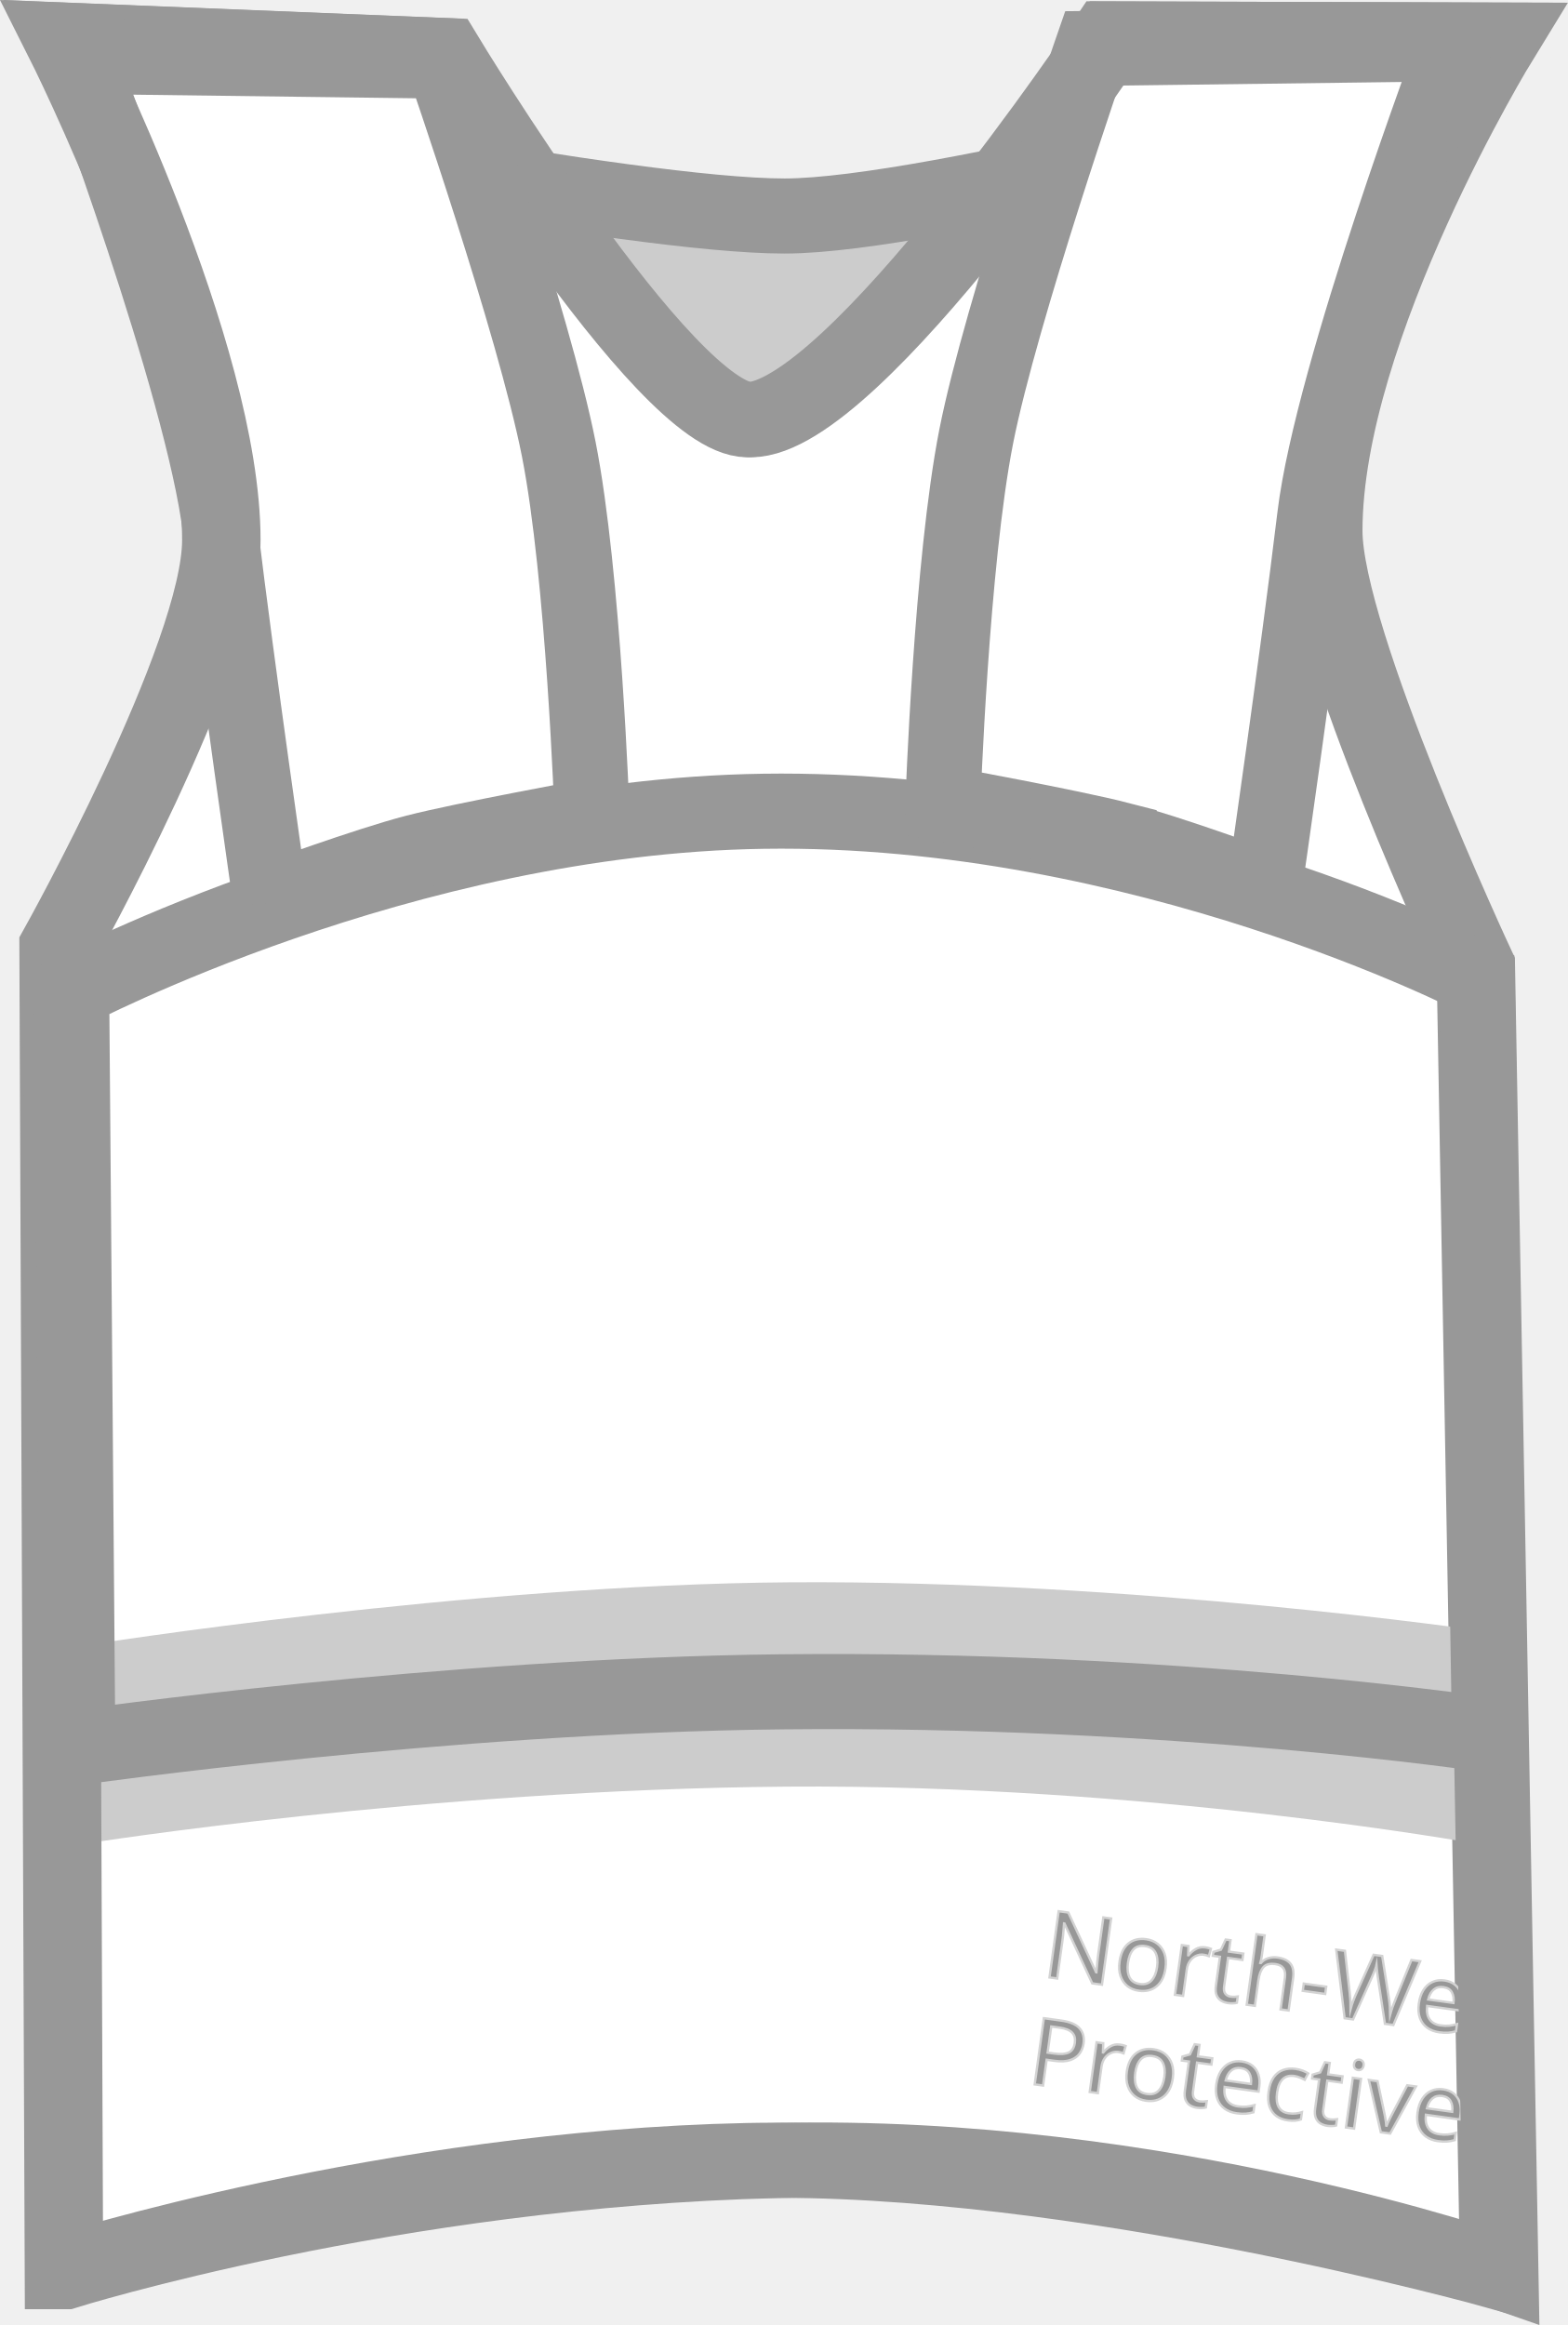
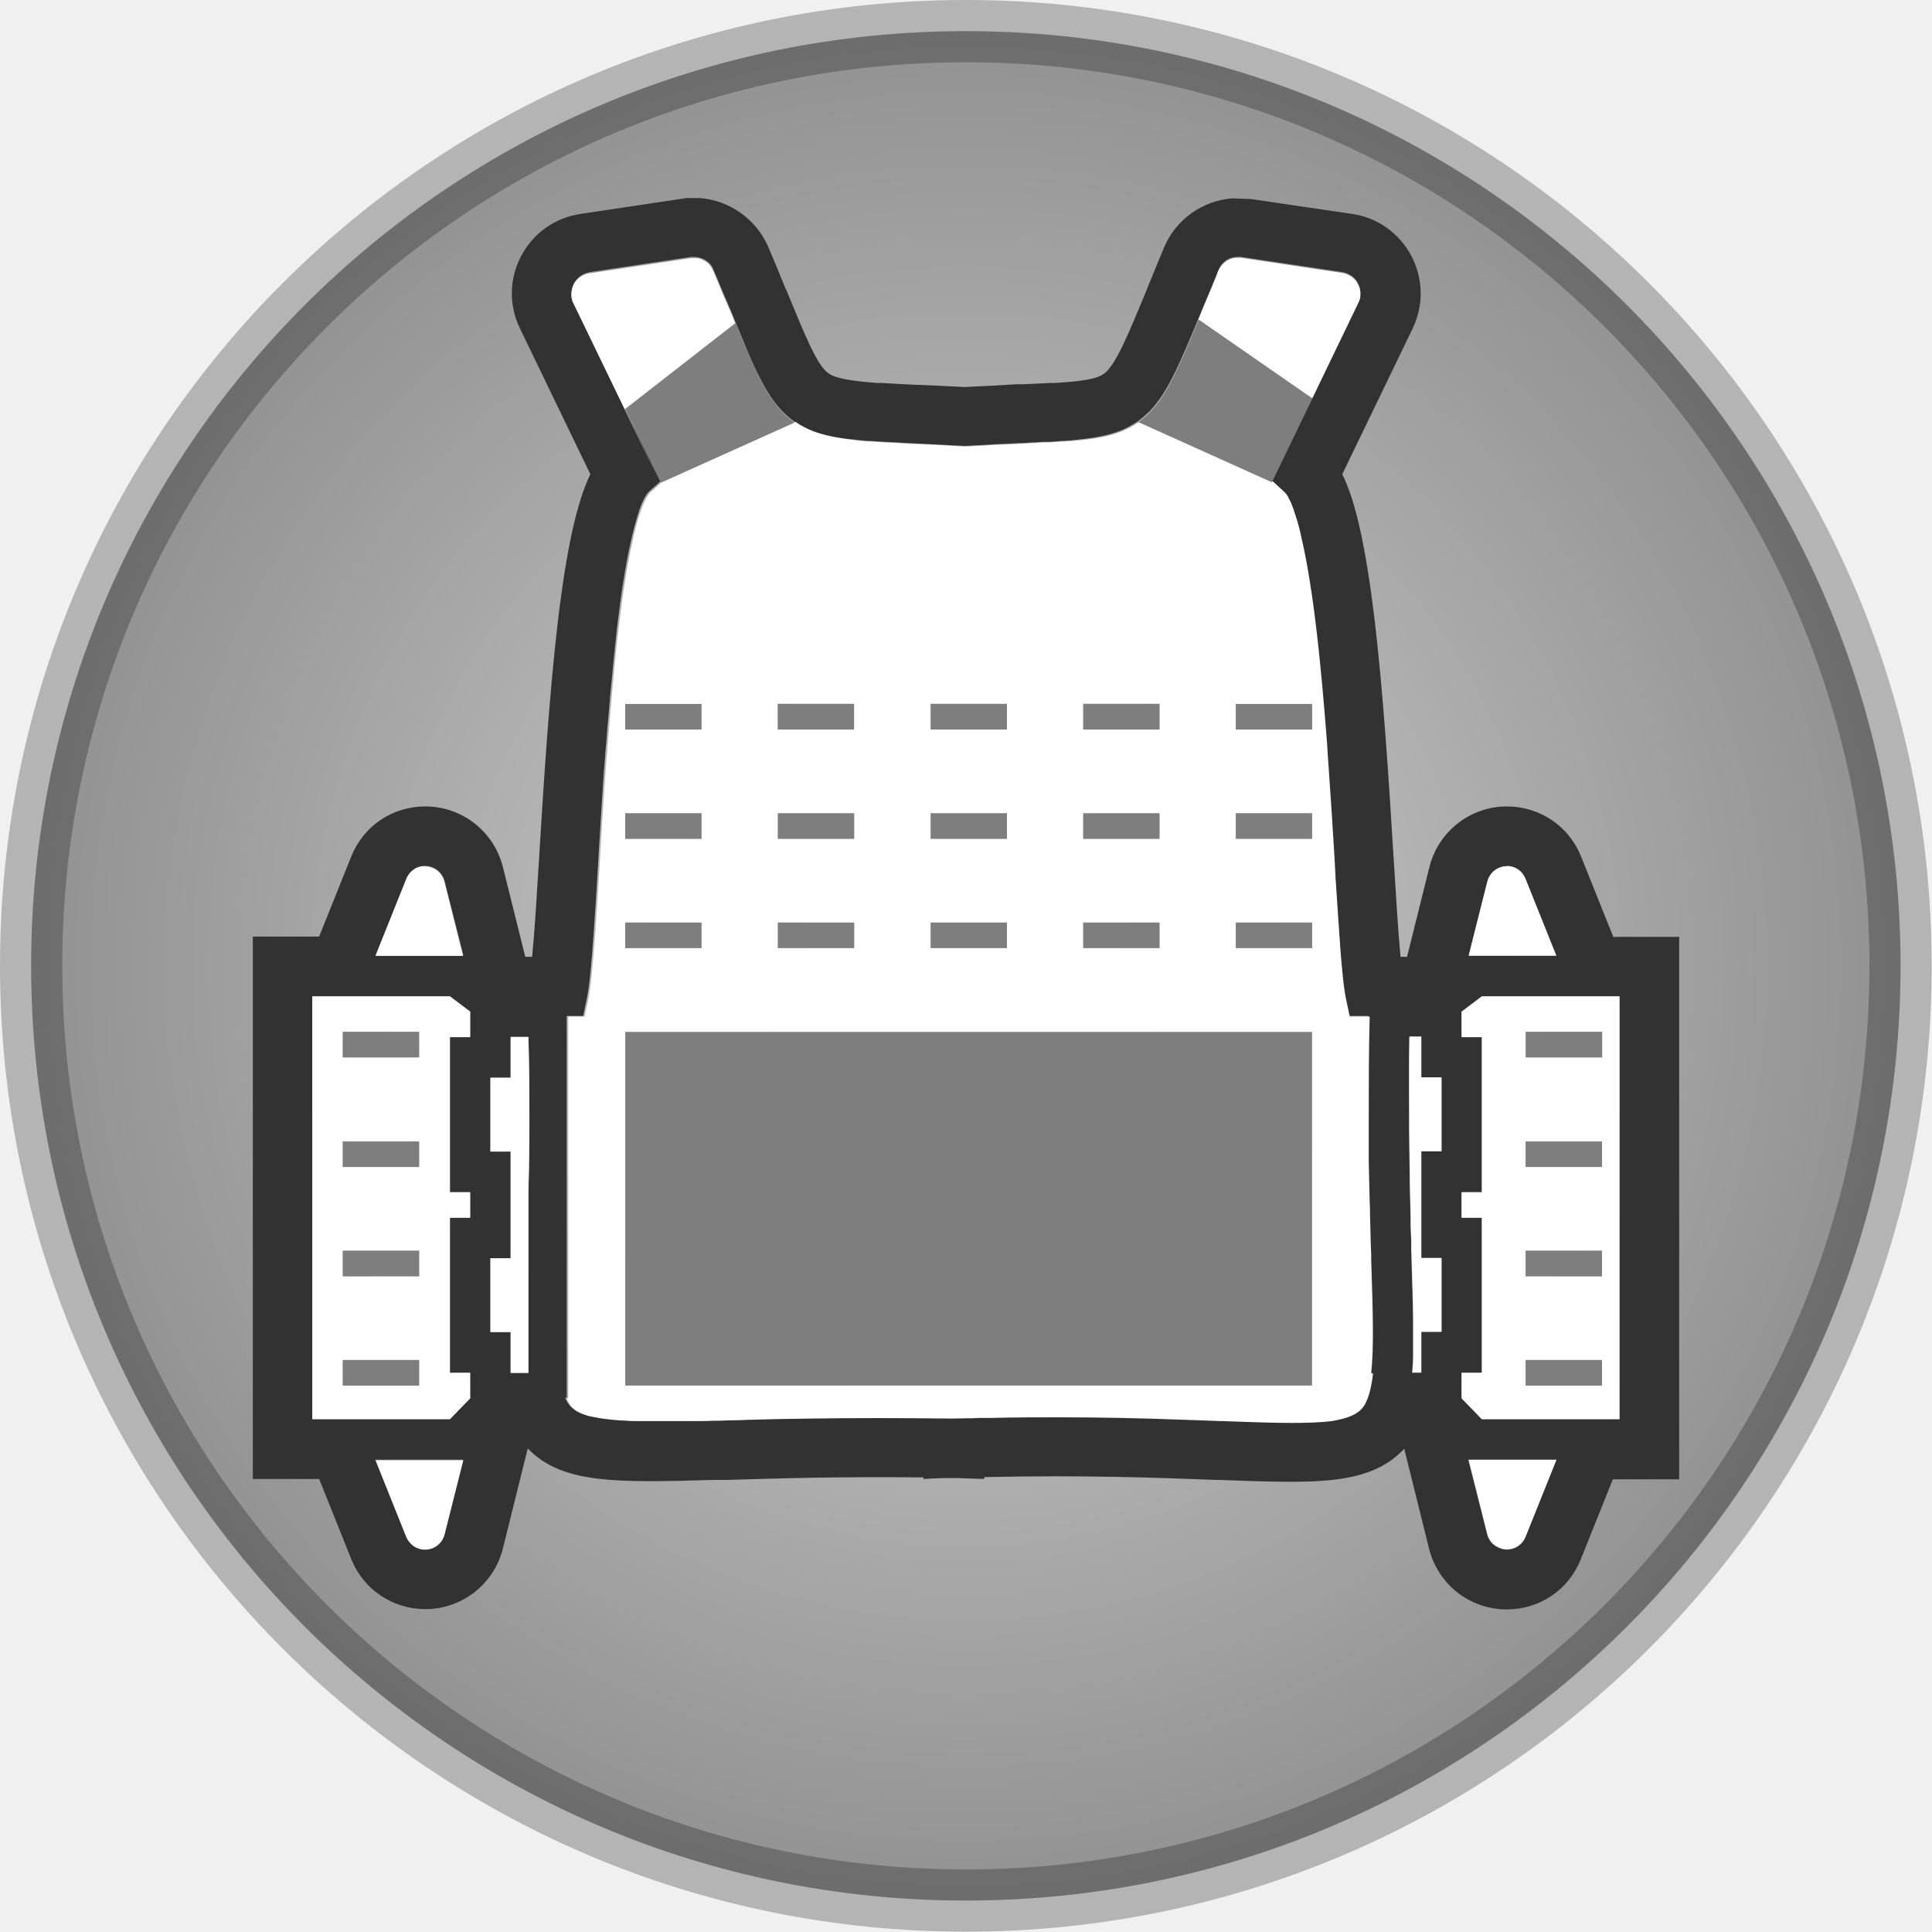
- <svg xmlns="http://www.w3.org/2000/svg" version="1.1" width="41.766" height="61.936" viewBox="0,0,41.766,61.936">
-   <g transform="translate(-219.2059,-149.2246)">
-     <g data-paper-data="{&quot;isPaintingLayer&quot;:true}" fill-rule="nonzero" stroke-linecap="butt" stroke-linejoin="miter" stroke-miterlimit="10" stroke-dasharray="" stroke-dashoffset="0" style="mix-blend-getMode: normal">
-       <path d="M223.331,175.699c0,0 5.427,-7.258 5.427,-12.087c0,-4.215 -4.933,-11.1 -4.933,-11.1c0,0 12.172,2.467 16.28,2.467c3.943,0 15.787,-3.207 15.787,-3.207c0,0 -4.193,7.724 -4.193,11.84c0,4.485 3.453,11.593 3.453,11.593z" fill="#cccccc" stroke="#989898" stroke-width="2" />
-       <path d="M220.864,209.739l-0.142,-35.285c0,0 4.335,-7.756 4.335,-10.841c0,-5.003 -4.193,-13.32 -4.193,-13.32l10.128,0.411c0,0 5.869,9.702 8.126,9.702c2.777,0 9.563,-10.145 9.563,-10.145l10.417,0.032c0,0 -4.687,7.634 -4.687,13.073c0,2.903 4.064,11.605 4.064,11.605l0.623,34.768c0,0 -11.204,-3.145 -19.98,-2.96c-9.578,0.202 -18.253,2.96 -18.253,2.96z" fill="#ffffff" stroke="#989898" stroke-width="2" />
-       <text transform="translate(246.924,201.8686) rotate(7.87529) scale(0.06233,0.06233)" font-size="40" xml:space="preserve" fill="#989898" fill-rule="nonzero" stroke="#d3d3d3" stroke-width="1" stroke-linecap="butt" stroke-linejoin="miter" stroke-miterlimit="10" stroke-dasharray="" stroke-dashoffset="0" font-family="Sans Serif" font-weight="normal" text-anchor="start" style="mix-blend-getMode: normal">
-         <tspan x="0" dy="0">North-We</tspan>
-         <tspan x="0" dy="46.15px">Protective</tspan>
-       </text>
-       <path d="M221.5,198.334v-5.282c0,0 10.167,-1.616 18.74,-1.676c9.168,-0.064 18.508,1.304 18.508,1.304l-0.248,5.654c0,0 -8.82,-1.589 -18.337,-1.515c-9.618,0.075 -18.663,1.515 -18.663,1.515z" fill="#cccccc" stroke="none" stroke-width="0" />
-       <path d="M220.954,209.739l-0.142,-35.285c0,0 4.335,-7.756 4.335,-10.841c0,-5.003 -4.193,-13.32 -4.193,-13.32l10.128,0.411c0,0 5.869,9.702 8.126,9.702c2.777,0 9.563,-10.145 9.563,-10.145l10.417,0.032c0,0 -4.687,7.634 -4.687,13.073c0,2.903 4.064,11.605 4.064,11.605l0.623,34.768c0,0 -9.08,-3.202 -19.271,-2.96c-10.289,0.244 -18.962,2.96 -18.962,2.96z" fill="none" stroke="#989898" stroke-width="2" />
-       <path d="M221.279,195.774l-0.164,-20.152c0,0 8.807,-4.644 18.425,-4.786c10.095,-0.149 19.016,4.456 19.016,4.456l0.329,20.152c0,0 -8.385,-1.262 -18.852,-1.151c-8.972,0.094 -18.754,1.482 -18.754,1.482z" fill="none" stroke="#989898" stroke-width="2" />
-       <path d="M226.411,173.201c0,0 -0.886,-6.131 -1.337,-9.877c-0.46,-3.826 -3.754,-12.596 -3.754,-12.596l9.685,0.124c0,0 2.426,6.997 3.085,10.334c0.665,3.368 0.888,9.78 0.888,9.78c0,0 -3.438,0.631 -4.696,0.955c-1.306,0.337 -3.871,1.279 -3.871,1.279z" fill="none" stroke="#989898" stroke-width="2" />
-       <path d="M249.02,171.583c-1.258,-0.325 -4.696,-0.955 -4.696,-0.955c0,0 0.223,-6.412 0.888,-9.78c0.659,-3.336 3.085,-10.334 3.085,-10.334l9.685,-0.124c0,0 -3.294,8.77 -3.754,12.596c-0.45,3.746 -1.337,9.877 -1.337,9.877c0,0 -2.565,-0.942 -3.871,-1.279z" data-paper-data="{&quot;index&quot;:null}" fill="none" stroke="#989898" stroke-width="2" />
-     </g>
+ <svg xmlns="http://www.w3.org/2000/svg" id="Layer_2" data-name="Layer 2" viewBox="0 0 62.05 62.05">
+   <defs>
+     <style>
+       .cls-1 {
+         fill: url(#radial-gradient);
+         stroke: url(#radial-gradient-2);
+         stroke-miterlimit: 10;
+         stroke-width: 2px;
+       }
+ 
+       .cls-2 {
+         fill: #323232;
+       }
+ 
+       .cls-2, .cls-3, .cls-4 {
+         stroke-width: 0px;
+       }
+ 
+       .cls-3 {
+         fill: #fff;
+       }
+ 
+       .cls-4 {
+         fill: #7e7e7e;
+       }
+     </style>
+     <radialGradient id="radial-gradient" cx="135.74" cy="-714.38" fx="135.74" fy="-714.38" r="30.02" gradientTransform="translate(-104.72 745.4)" gradientUnits="userSpaceOnUse">
+       <stop offset="0" stop-color="#b3b2b3" stop-opacity=".5" />
+       <stop offset="1" stop-color="#333" stop-opacity=".5" />
+     </radialGradient>
+     <radialGradient id="radial-gradient-2" cx="-185.02" cy="845.15" fx="-185.02" fy="845.15" r="31.02" gradientTransform="translate(759.47 -435.76) rotate(45)" gradientUnits="userSpaceOnUse">
+       <stop offset="0" stop-color="#000" stop-opacity=".25" />
+       <stop offset="1" stop-color="#000" stop-opacity=".25" />
+     </radialGradient>
+   </defs>
+   <circle class="cls-1" cx="31.02" cy="31.02" r="30.02" />
+   <g>
+     <rect class="cls-4" x="20.08" y="33.14" width="22.06" height="11.36" />
+     <path class="cls-2" d="M51.81,30.08l-1.03-2.57c-.39-.98-1.33-1.61-2.38-1.61-1.18,0-2.2.8-2.49,1.94l-.72,2.89h-.21c-.08-.85-.15-2.05-.23-3.31-.14-2.29-.32-5.13-.6-7.5-.28-2.32-.6-3.8-1.04-4.69l2.26-4.68c.36-.75.34-1.6-.04-2.33-.39-.73-1.08-1.23-1.91-1.35l-3.26-.48s-.03,0-.04,0l-.54-.02c-.95.07-1.81.67-2.19,1.57-.19.46-.37.88-.52,1.26l-.03.08c-.61,1.48-1.01,2.45-1.38,2.72-.25.19-.81.25-1.58.3h-.01s-.09,0-.15,0c-.25.01-.53.03-.83.04h-.21c-.49.03-1.05.06-1.69.09h0c-.55-.03-1.05-.05-1.49-.07h-.07c-.42-.02-.78-.04-1.1-.06h-.16c-.75-.06-1.31-.13-1.56-.31-.36-.25-.71-1.11-1.3-2.54l-.02-.05s-.02-.06-.04-.09l-.02-.04c-.16-.4-.35-.85-.56-1.35-.39-.89-1.25-1.49-2.2-1.56h-.45s-.07.02-.1.02l-3.27.49c-.82.12-1.52.61-1.91,1.35-.39.73-.4,1.59-.04,2.33l2.26,4.68c-.43.89-.76,2.37-1.04,4.7-.28,2.38-.46,5.23-.6,7.53v.02c-.08,1.29-.15,2.44-.23,3.25h-.22l-.72-2.89c-.29-1.14-1.31-1.94-2.49-1.94-1.06,0-1.99.63-2.38,1.61l-1.03,2.57h-2.13v17.42h2.13l1.03,2.57c.39.98,1.33,1.61,2.38,1.61,1.18,0,2.2-.8,2.49-1.94l.8-3.22s.01.01.02.02c1.1,1.12,2.83,1.08,5.96.99h.44c1.57-.05,3.68-.11,6.29-.08v.05s.61-.03.61-.03c.09,0,.18,0,.27,0h0c.15,0,.31,0,.46.01l.61.02v-.06c3.18-.07,5.62.02,7.43.09h.08c.84.03,1.63.06,2.31.06,1.6,0,2.76-.16,3.58-.97.03-.03.06-.06.09-.09,0,0,0,0,0,0l.8,3.22c.29,1.14,1.31,1.94,2.49,1.94,1.06,0,1.99-.63,2.38-1.61l1.03-2.57h2.13v-17.42h-2.13ZM45.32,39.85c0-.16-.01-.32-.02-.49,0-.08,0-.17,0-.25,0-.26-.01-.53-.02-.82,0-.24-.01-.49-.01-.74-.01-.76-.02-1.59-.02-2.49,0-.28,0-.56,0-.86,0-.29,0-.59.01-.9h.38v1.31h.65v2.37h-.65v3.43h.65v2.37h-.65v1.31h-.29c0-.08.01-.16.02-.24,0-.08,0-.17.01-.25,0-.06,0-.13,0-.19,0-.2,0-.4,0-.62,0-.02,0-.05,0-.07,0-.08,0-.16,0-.25,0-.59-.03-1.26-.05-2.02,0,0,0-.02,0-.03,0-.11,0-.22-.01-.33,0-.08,0-.16,0-.23ZM15.1,38.29v.82h-.65v4.98h.65v.82l-.65.67h-4.42v-13.58h4.42l.65.49v.82h-.65v4.98h.65ZM12.06,30.69l.99-2.47c.05-.12.13-.23.24-.3.03-.02.05-.03.08-.05.09-.04.18-.06.28-.06.3,0,.55.2.63.49l.6,2.38h-2.81ZM14.87,46.89l-.6,2.38c-.01.05-.03.11-.06.15-.03.06-.08.12-.13.17-.12.11-.27.17-.44.17-.13,0-.26-.04-.36-.11-.1-.07-.19-.17-.24-.3l-.99-2.47h2.81ZM15.75,42.79v-2.37h.65v-3.43h-.65v-2.37h.65v-1.31h.57c0,.31.02.62.02.92,0,.3,0,.59.01.87,0,1.18,0,2.25-.03,3.2,0,.02,0,.04,0,.06v5.74h-.57v-1.31h-.65ZM43.87,44.91s-.02.06-.04.09c-.01.03-.03.05-.04.08-.03.05-.06.09-.09.13-.02.02-.03.04-.05.05-.09.09-.22.17-.39.23-.11.04-.23.07-.37.1-.14.03-.3.04-.47.06-.77.06-1.85.02-3.24-.03-.02,0-.05,0-.07,0-.43-.02-.89-.03-1.39-.05-1.09-.04-2.35-.07-3.79-.07-.67,0-1.38,0-2.14.02-.13,0-.25,0-.38,0-.13,0-.26,0-.39.01-.17,0-.33,0-.5.01-1.71-.03-3.22-.03-4.53,0-.73.01-1.39.03-1.99.04-.24,0-.47.01-.7.02-.15,0-.29,0-.44.01-.16,0-.31,0-.46.01s-.29,0-.43,0c-.14,0-.28,0-.41,0-.13,0-.26,0-.39,0-.13,0-.25,0-.36,0-.12,0-.23,0-.34,0-.05,0-.11,0-.16,0-.16,0-.31-.01-.45-.02-.24-.02-.45-.04-.63-.07-.07-.01-.15-.03-.21-.04-.03,0-.07-.02-.1-.02-.06-.02-.12-.03-.18-.05-.03,0-.05-.02-.08-.03-.13-.05-.23-.12-.31-.19,0,0-.01,0-.02-.02-.04-.04-.07-.08-.1-.13-.03-.05-.06-.1-.08-.16h.05v-12.26h.53l.11-.52c.09-.41.16-1.18.23-2.18.05-.69.1-1.48.15-2.36.04-.71.09-1.48.14-2.27.02-.32.04-.63.07-.95.01-.16.02-.32.04-.48.02-.32.05-.64.08-.96.01-.16.03-.32.04-.48.07-.79.15-1.57.23-2.3.07-.56.13-1.04.2-1.46.04-.25.08-.49.12-.7.03-.14.05-.27.08-.4.12-.56.23-.94.32-1.21.02-.06.04-.11.06-.16.02-.05.04-.09.06-.13.07-.15.13-.23.17-.27,0,0,0,0,.01-.01l.37-.33-2.79-5.77s-.02-.05-.03-.07c-.02-.05-.03-.1-.03-.15-.01-.13.01-.26.08-.38.04-.07.09-.13.14-.18.08-.07.17-.12.27-.15.03,0,.05-.01.08-.02l3.27-.49s.06,0,.09,0c.2,0,.39.09.52.23.04.05.08.11.1.17.12.28.23.54.33.79.03.06.05.12.08.18.08.18.15.36.22.52.03.07.05.13.08.2.14.34.27.64.38.92.12.28.23.53.34.75s.22.42.33.6c.11.18.23.34.35.48.11.13.23.24.35.34.04.03.09.07.13.1.49.34,1.04.49,1.85.58.08,0,.17.02.26.03.09,0,.18.02.28.02.01,0,.02,0,.04,0,.21.01.43.03.67.04.12,0,.24.01.37.02s.26.01.4.02c.41.02.86.04,1.36.07.07,0,.14,0,.22.01h.07s0,0,0,0h0c.67-.04,1.26-.07,1.77-.09.12,0,.24-.01.36-.02.12,0,.23-.01.34-.02.05,0,.11,0,.16,0,.16,0,.31-.02.45-.03.01,0,.02,0,.04,0,.17-.01.33-.02.48-.04.58-.06,1.03-.15,1.42-.31.18-.08.34-.17.5-.28.02,0,.03-.02.04-.03.08-.06.16-.12.23-.19.04-.03.07-.07.11-.1.03-.04.07-.07.1-.11.51-.58.88-1.45,1.47-2.87.04-.09.07-.17.11-.27.08-.2.17-.4.26-.62.05-.11.09-.22.14-.34.02-.06.05-.12.07-.17.02-.06.05-.12.07-.18.07-.15.18-.27.33-.34.09-.04.18-.06.28-.06.03,0,.07,0,.1,0l3.27.49s.05,0,.08.02c.1.03.19.08.27.15.06.05.11.11.14.18.06.12.09.25.08.38,0,.05-.02.1-.03.15,0,.02-.02.05-.03.07l-1.48,3.07-.16.33-1.14,2.36.36.33s.02.02.03.03c.02.03.05.06.08.11,0,.01.02.03.02.04.02.03.03.06.05.1,0,.02.02.04.03.06.02.04.04.09.06.15.02.05.04.11.06.18.06.16.12.37.18.62.04.15.08.32.11.5.03.12.05.26.08.4.01.07.03.14.04.22.09.52.19,1.16.28,1.93.14,1.16.25,2.44.35,3.71.01.16.02.32.03.48.08,1.11.15,2.21.21,3.2.03.47.06.92.08,1.35.02.36.05.71.07,1.03,0,.11.02.21.02.31,0,.05,0,.1.01.15.06.79.13,1.4.2,1.76l.11.52h.64c-.03,1.18-.04,2.26-.03,3.24,0,.33,0,.65,0,.96,0,.15,0,.31,0,.46,0,.45.02.88.03,1.28,0,.14,0,.27.01.4.01.39.02.76.03,1.11,0,.13,0,.26.01.38.05,1.58.09,2.78,0,3.61,0,.05,0,.1-.02.14-.03.27-.08.5-.16.67ZM46.95,44.09h.65v-4.98h-.65v-.82h.65v-4.98h-.65v-.82l.65-.49h4.42v13.58h-4.42l-.65-.67v-.82ZM47.17,30.69l.6-2.38c.07-.29.33-.49.63-.49.27,0,.5.16.6.41l.99,2.47h-2.81ZM49.98,46.89l-.99,2.47c-.1.25-.33.41-.6.41-.09,0-.18-.02-.26-.06-.05-.02-.09-.05-.14-.08-.07-.05-.13-.12-.17-.2-.03-.05-.05-.1-.06-.15l-.6-2.38h2.81Z" />
+     <path class="cls-3" d="M47.17,46.89l.6,2.38c.01.05.03.11.06.15.04.08.1.15.17.2.04.03.09.06.14.08.08.04.17.06.26.06.27,0,.5-.16.6-.41l.99-2.47h-2.81Z" />
+     <path class="cls-3" d="M48.4,27.82c-.3,0-.55.2-.63.49l-.6,2.38h2.81l-.99-2.47c-.1-.25-.33-.41-.6-.41Z" />
+     <path class="cls-3" d="M52.01,45.58h0v-13.58h-4.42l-.65.49v.82h.65v4.98h-.65v.82h.65v4.98h-.65v.82l.65.67h4.42ZM49,44.5v-.82h2.45v.82h-2.45ZM49,40.99v-.82h2.45v.82h-2.45ZM49,37.48v-.82h2.45v.82h-2.45ZM51.46,33.96h-2.45v-.82h2.45v.82Z" />
+     <path class="cls-3" d="M45.34,40.44c.02.77.05,1.43.05,2.02,0,.08,0,.17,0,.25,0,.02,0,.05,0,.07,0,.22,0,.43,0,.62,0,.07,0,.13,0,.19,0,.09,0,.17-.01.25,0,.08-.01.16-.02.24h.29v-1.31h.65v-2.37h-.65v-3.43h.65v-2.37h-.65v-1.31h-.38c0,.31-.01.61-.01.9,0,.29,0,.58,0,.86,0,.9,0,1.73.02,2.49,0,.25,0,.5.01.74,0,.28.01.55.02.82,0,.09,0,.17,0,.25,0,.17.01.33.02.49,0,.08,0,.16,0,.23,0,.11,0,.22.01.33,0,0,0,.02,0,.03Z" />
+     <path class="cls-3" d="M16.97,44.09v-5.74s0-.04,0-.06c.03-.95.04-2.01.03-3.2,0-.28,0-.57-.01-.87,0-.3-.01-.6-.02-.92h-.57v1.31h-.65v2.37h.65v3.43h-.65v2.37h.65v1.31h.57Z" />
+     <path class="cls-3" d="M12.06,46.89l.99,2.47c.05.12.13.22.24.3.1.07.23.11.36.11.17,0,.32-.06.44-.17.05-.05.1-.1.13-.17.03-.05.05-.1.06-.15l.6-2.38h-2.81Z" />
+     <path class="cls-3" d="M13.65,27.82c-.1,0-.2.02-.28.06-.03.01-.06.03-.08.05-.1.07-.19.17-.24.3l-.99,2.47h2.81l-.6-2.38c-.07-.29-.33-.49-.63-.49Z" />
+     <path class="cls-3" d="M15.1,33.31v-.82l-.65-.49h-4.42v13.58h4.42l.65-.67v-.82h-.65v-4.98h.65v-.82h-.65v-4.98h.65ZM11.01,37.48v-.82h2.45v.82h-2.45ZM13.46,40.17v.82h-2.45v-.82h2.45ZM11.01,33.96v-.82h2.45v.82h-2.45ZM11.01,43.68h2.45v.82h-2.45v-.82Z" />
+     <path class="cls-3" d="M20.08,13.13l3.53-2.75c-.03-.06-.05-.13-.08-.2-.07-.17-.14-.34-.22-.52-.03-.06-.05-.12-.08-.18-.1-.25-.21-.52-.33-.79-.03-.06-.06-.12-.1-.17-.13-.15-.32-.24-.52-.23-.03,0-.06,0-.09,0l-3.27.49s-.05,0-.08.02c-.1.03-.19.08-.27.15-.06.05-.11.11-.14.18-.06.12-.09.25-.08.38,0,.05.02.1.03.15,0,.02.02.05.03.07l2.79,5.77-1.13-2.37Z" />
+     <path class="cls-3" d="M42.15,12.79l1.48-3.07s.02-.05.03-.07c.02-.05.03-.1.03-.15.01-.13-.01-.26-.08-.38-.04-.07-.09-.13-.14-.18-.08-.07-.17-.12-.27-.15-.03,0-.05-.01-.08-.02l-3.27-.49s-.07,0-.1,0c-.1,0-.19.02-.28.06-.14.07-.26.19-.33.34-.03.06-.05.12-.07.18-.02.06-.05.12-.07.17-.05.12-.09.23-.14.34-.09.22-.18.43-.26.62-.04.09-.07.18-.11.27l3.65,2.53Z" />
+     <path class="cls-3" d="M44.04,44.09c.09-.83.05-2.03,0-3.61,0-.13,0-.25-.01-.38-.01-.35-.02-.72-.03-1.11,0-.13,0-.26-.01-.4-.01-.41-.02-.83-.03-1.28,0-.15,0-.3,0-.46,0-.31,0-.63,0-.96,0-.99,0-2.07.03-3.24h-.64l-.11-.52c-.08-.36-.14-.97-.2-1.76,0-.05,0-.1-.01-.15,0-.1-.02-.21-.02-.31-.02-.32-.05-.66-.07-1.03-.03-.42-.06-.88-.08-1.35-.06-.99-.13-2.09-.21-3.2-.01-.16-.02-.32-.03-.48-.1-1.28-.21-2.56-.35-3.71-.09-.77-.19-1.41-.28-1.93-.01-.07-.03-.15-.04-.22-.03-.14-.05-.27-.08-.4-.04-.19-.08-.35-.11-.5-.06-.25-.12-.45-.18-.62-.02-.07-.04-.13-.06-.18-.02-.05-.04-.1-.06-.15,0-.02-.02-.04-.03-.06-.02-.04-.04-.07-.05-.1,0-.01-.02-.03-.02-.04-.03-.05-.06-.09-.08-.11-.01-.01-.02-.02-.03-.03l-.36-.33-4.26-1.92h-.04c-.16.11-.32.2-.5.28-.39.17-.85.26-1.42.31-.15.02-.31.03-.48.04-.01,0-.02,0-.04,0-.14,0-.29.02-.45.03-.05,0-.11,0-.16,0-.11,0-.22.01-.34.02-.12,0-.24.01-.36.02-.52.02-1.1.05-1.77.09h0s0,0,0,0h0s-.07,0-.07,0c-.07,0-.15,0-.22-.01-.5-.03-.95-.05-1.36-.07-.14,0-.27-.01-.4-.02s-.25-.01-.37-.02c-.24-.01-.46-.02-.67-.04-.01,0-.02,0-.04,0-.1,0-.19-.01-.28-.02-.09,0-.18-.02-.26-.03-.8-.09-1.36-.24-1.85-.58l-4.29,1.93-.37.33s0,0-.01.01c-.04.04-.1.12-.17.27-.02.04-.04.08-.06.13-.02.05-.04.1-.06.16-.1.27-.21.65-.32,1.21-.03.12-.05.26-.08.4-.04.21-.08.44-.12.7-.07.42-.13.91-.2,1.46-.09.73-.16,1.51-.23,2.3-.01.16-.03.32-.04.48-.03.32-.05.64-.08.96-.01.16-.02.32-.04.48-.02.32-.05.64-.07.95-.05.79-.1,1.55-.14,2.27-.05.87-.1,1.67-.15,2.36-.07,1-.15,1.77-.23,2.18l-.11.52h-.53v12.26h-.05c.02.06.05.11.08.16.03.05.06.09.1.13,0,0,.01.01.02.02.08.08.18.14.31.19.03.01.05.02.08.03.06.02.11.04.18.05.03,0,.06.02.1.02.07.01.14.03.21.04.19.03.4.05.63.07.14,0,.29.02.45.02.05,0,.11,0,.16,0,.11,0,.22,0,.34,0,.12,0,.24,0,.36,0,.13,0,.25,0,.39,0,.13,0,.27,0,.41,0,.14,0,.28,0,.43,0s.3,0,.46-.01c.14,0,.29,0,.44-.01.22,0,.45-.01.7-.02.6-.02,1.27-.03,1.99-.04,1.31-.02,2.82-.02,4.53,0,.17,0,.34-.01.5-.01.13,0,.26,0,.39-.01.13,0,.26,0,.38,0,.75-.02,1.47-.02,2.14-.02,1.45,0,2.7.03,3.79.07.5.02.96.03,1.39.05.02,0,.05,0,.07,0,1.39.05,2.47.09,3.24.03.17-.01.33-.03.47-.06.14-.03.26-.06.37-.1.16-.06.29-.13.39-.23.02-.02.03-.03.05-.05.03-.04.06-.08.09-.13.01-.02.03-.05.04-.08.01-.03.02-.06.04-.09.07-.18.12-.41.16-.67,0-.05.01-.09.02-.14ZM20.08,44.5v-11.36h22.06v11.36h-22.06ZM20.08,26.94v-.82h2.45v.82h-2.45ZM22.53,29.63v.82h-2.45v-.82h2.45ZM27.44,26.12v.82h-2.45v-.82h2.45ZM24.98,23.42v-.82h2.45v.82h-2.45ZM27.44,29.63v.82h-2.45v-.82h2.45ZM29.89,23.42v-.82h2.45v.82h-2.45ZM32.34,26.12v.82h-2.45v-.82h2.45ZM29.89,29.63h2.45v.82h-2.45v-.82ZM34.79,26.94v-.82h2.45v.82h-2.45ZM37.24,29.63v.82h-2.45v-.82h2.45ZM39.69,22.61h2.45v.82h-2.45v-.82ZM39.69,26.12h2.45v.82h-2.45v-.82ZM39.69,29.63h2.45v.82h-2.45v-.82ZM37.24,23.42h-2.45v-.82h2.45v.82ZM20.08,22.61h2.45v.82h-2.45v-.82Z" />
+     <path class="cls-4" d="M25.51,13.57s-.09-.06-.13-.1c-.13-.1-.24-.21-.35-.34-.12-.14-.24-.3-.35-.48-.11-.18-.22-.38-.33-.6s-.22-.47-.34-.75c-.12-.28-.25-.58-.38-.92l-3.53,2.75,1.13,2.37,4.29-1.93Z" />
+     <path class="cls-4" d="M40.85,15.49l1.14-2.36.16-.33-3.65-2.53c-.58,1.41-.96,2.29-1.47,2.87-.03.04-.07.08-.1.11-.03.04-.07.07-.11.1-.07.07-.15.13-.23.19-.01.01-.03.02-.04.03h.04l4.26,1.92Z" />
+     <rect class="cls-4" x="29.89" y="22.61" width="2.45" height=".82" />
+     <rect class="cls-4" x="20.08" y="22.61" width="2.45" height=".82" />
+     <rect class="cls-4" x="34.79" y="22.61" width="2.45" height=".82" />
+     <rect class="cls-4" x="24.98" y="22.61" width="2.45" height=".82" />
+     <rect class="cls-4" x="39.69" y="22.61" width="2.45" height=".82" />
+     <rect class="cls-4" x="29.89" y="26.12" width="2.45" height=".82" />
+     <rect class="cls-4" x="20.08" y="26.12" width="2.45" height=".82" />
+     <rect class="cls-4" x="24.98" y="26.12" width="2.45" height=".82" />
+     <rect class="cls-4" x="39.69" y="26.12" width="2.45" height=".82" />
+     <rect class="cls-4" x="34.79" y="26.12" width="2.45" height=".82" />
+     <rect class="cls-4" x="20.08" y="29.63" width="2.45" height=".82" />
+     <rect class="cls-4" x="29.89" y="29.63" width="2.45" height=".82" />
+     <rect class="cls-4" x="39.69" y="29.63" width="2.45" height=".82" />
+     <rect class="cls-4" x="34.79" y="29.63" width="2.45" height=".82" />
+     <rect class="cls-4" x="24.98" y="29.63" width="2.45" height=".82" />
+     <rect class="cls-4" x="49" y="33.14" width="2.45" height=".82" />
+     <rect class="cls-4" x="49" y="36.66" width="2.45" height=".82" />
+     <rect class="cls-4" x="49" y="40.17" width="2.45" height=".82" />
+     <rect class="cls-4" x="49" y="43.68" width="2.45" height=".82" />
+     <rect class="cls-4" x="11.01" y="33.14" width="2.45" height=".82" />
+     <rect class="cls-4" x="11.01" y="36.66" width="2.45" height=".82" />
+     <rect class="cls-4" x="11.01" y="40.17" width="2.45" height=".82" />
+     <rect class="cls-4" x="11.01" y="43.68" width="2.45" height=".82" />
  </g>
</svg>
